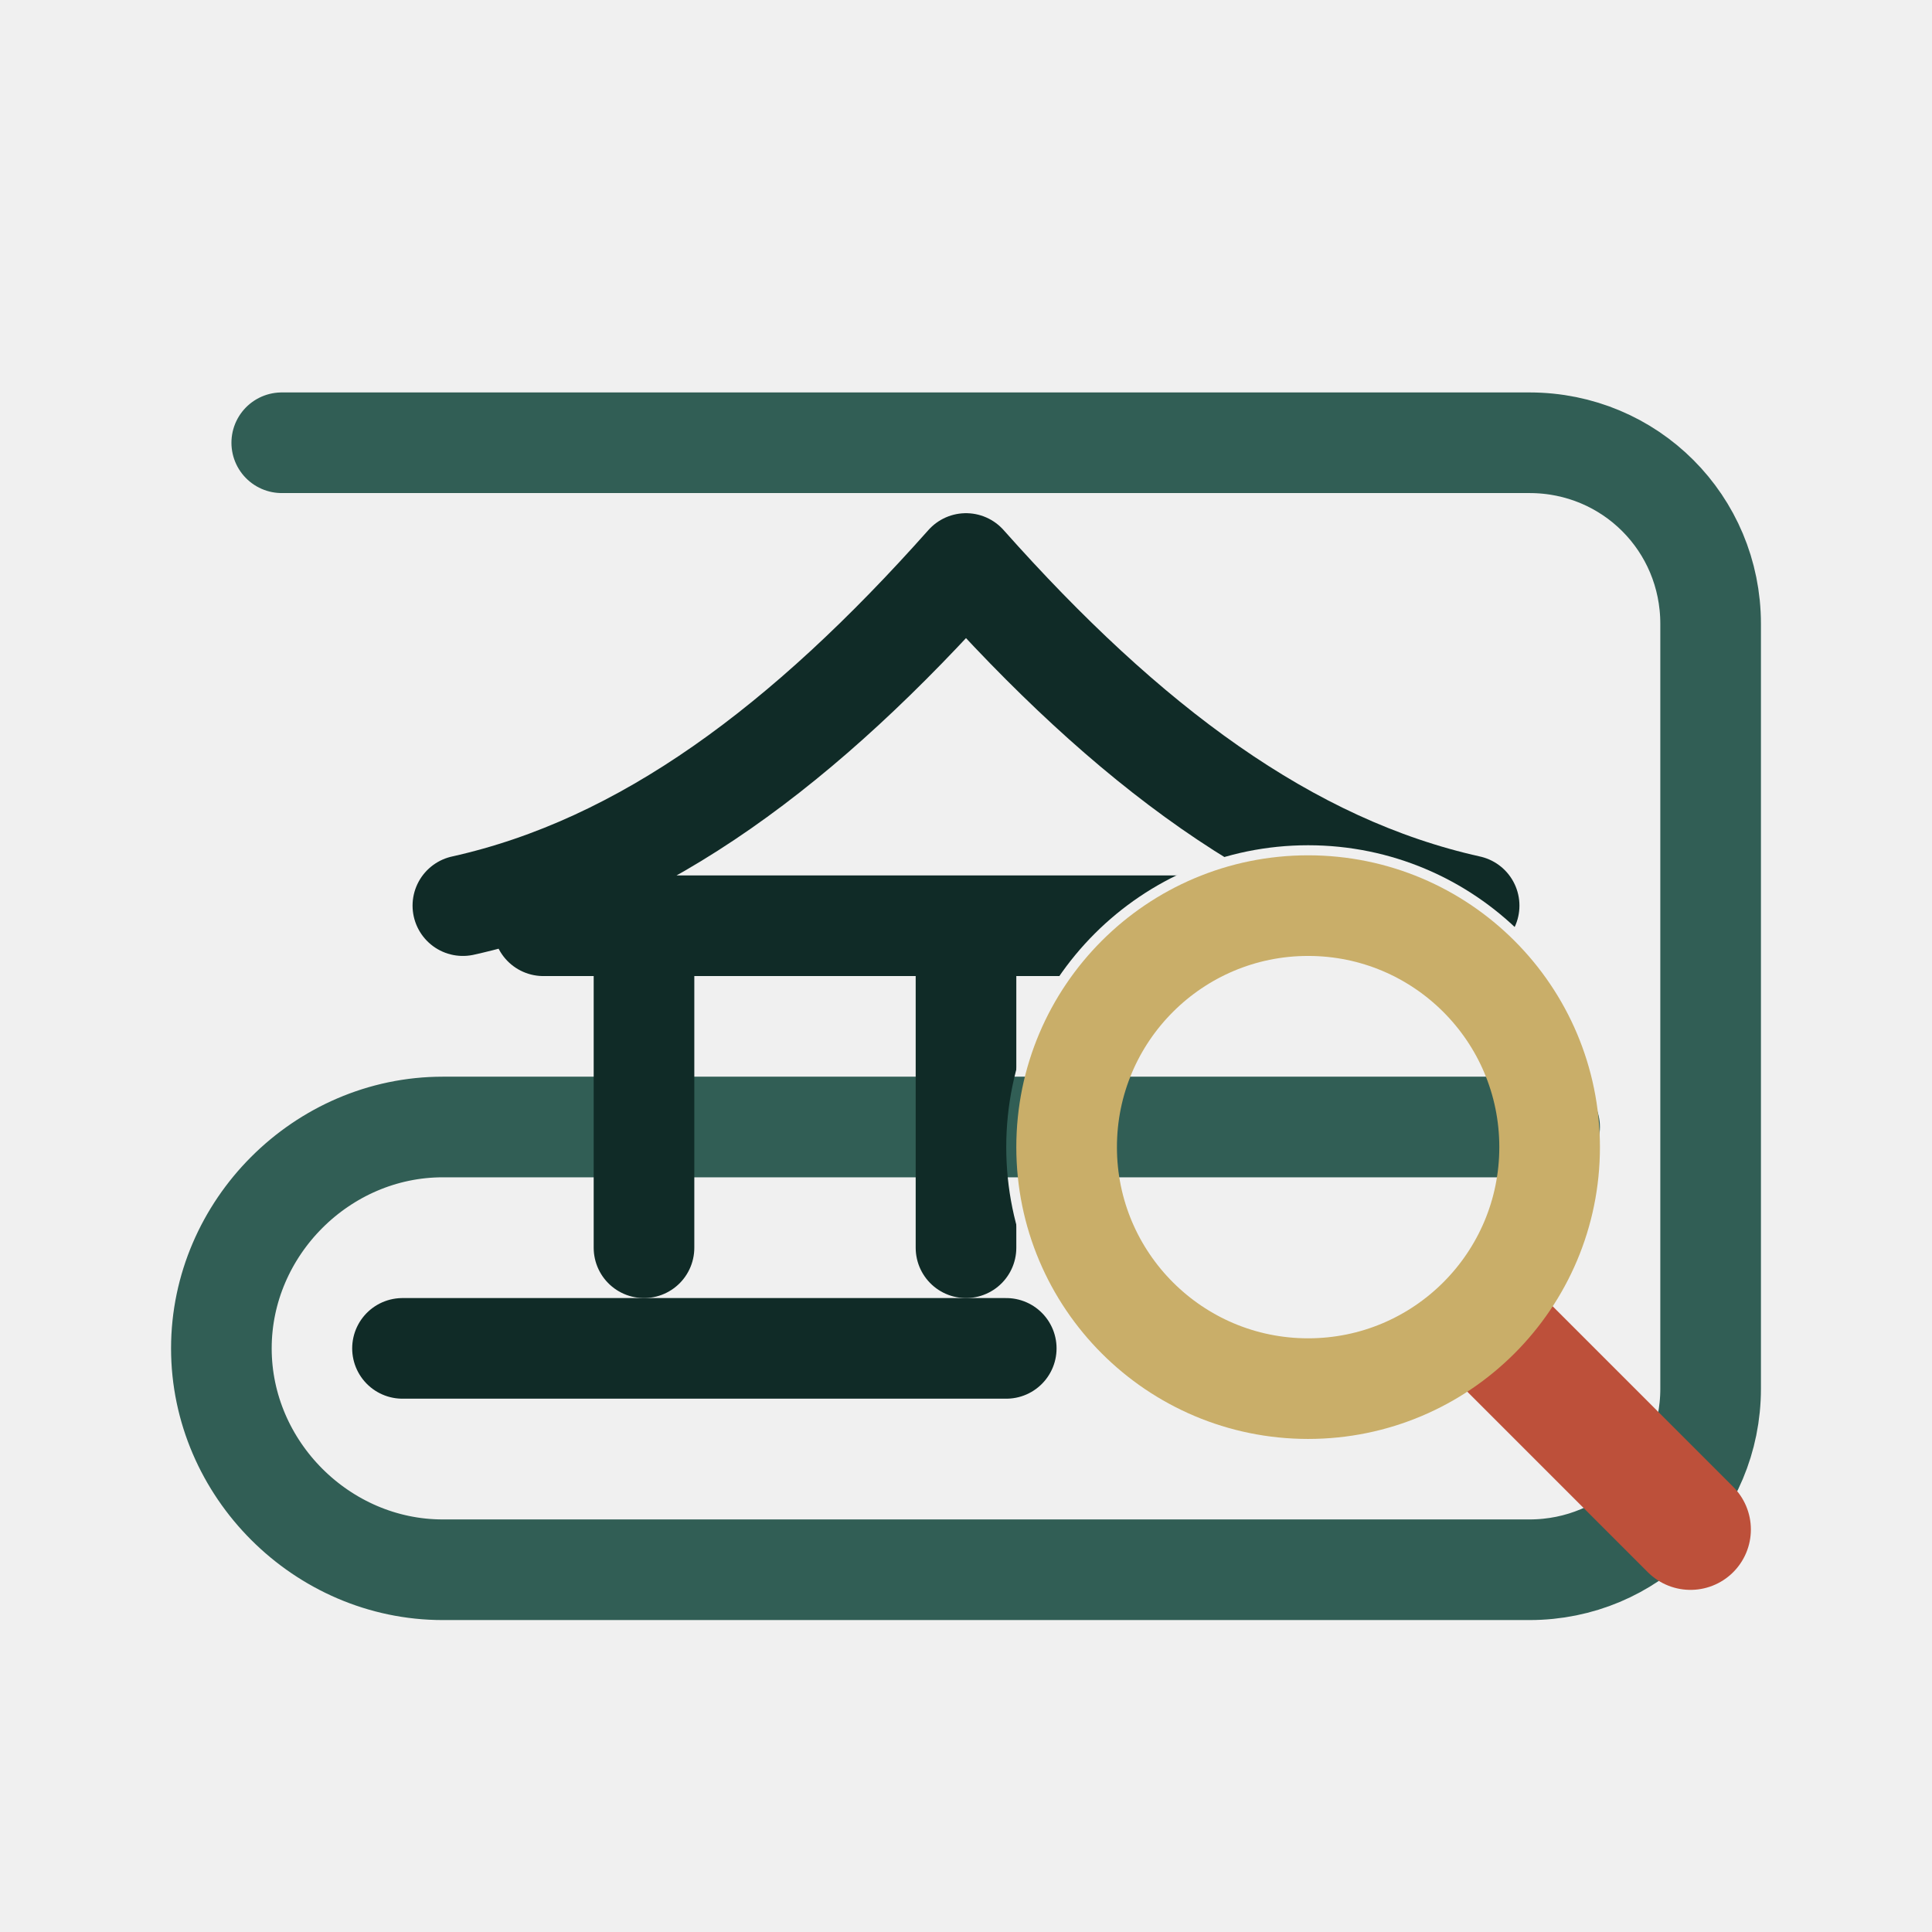
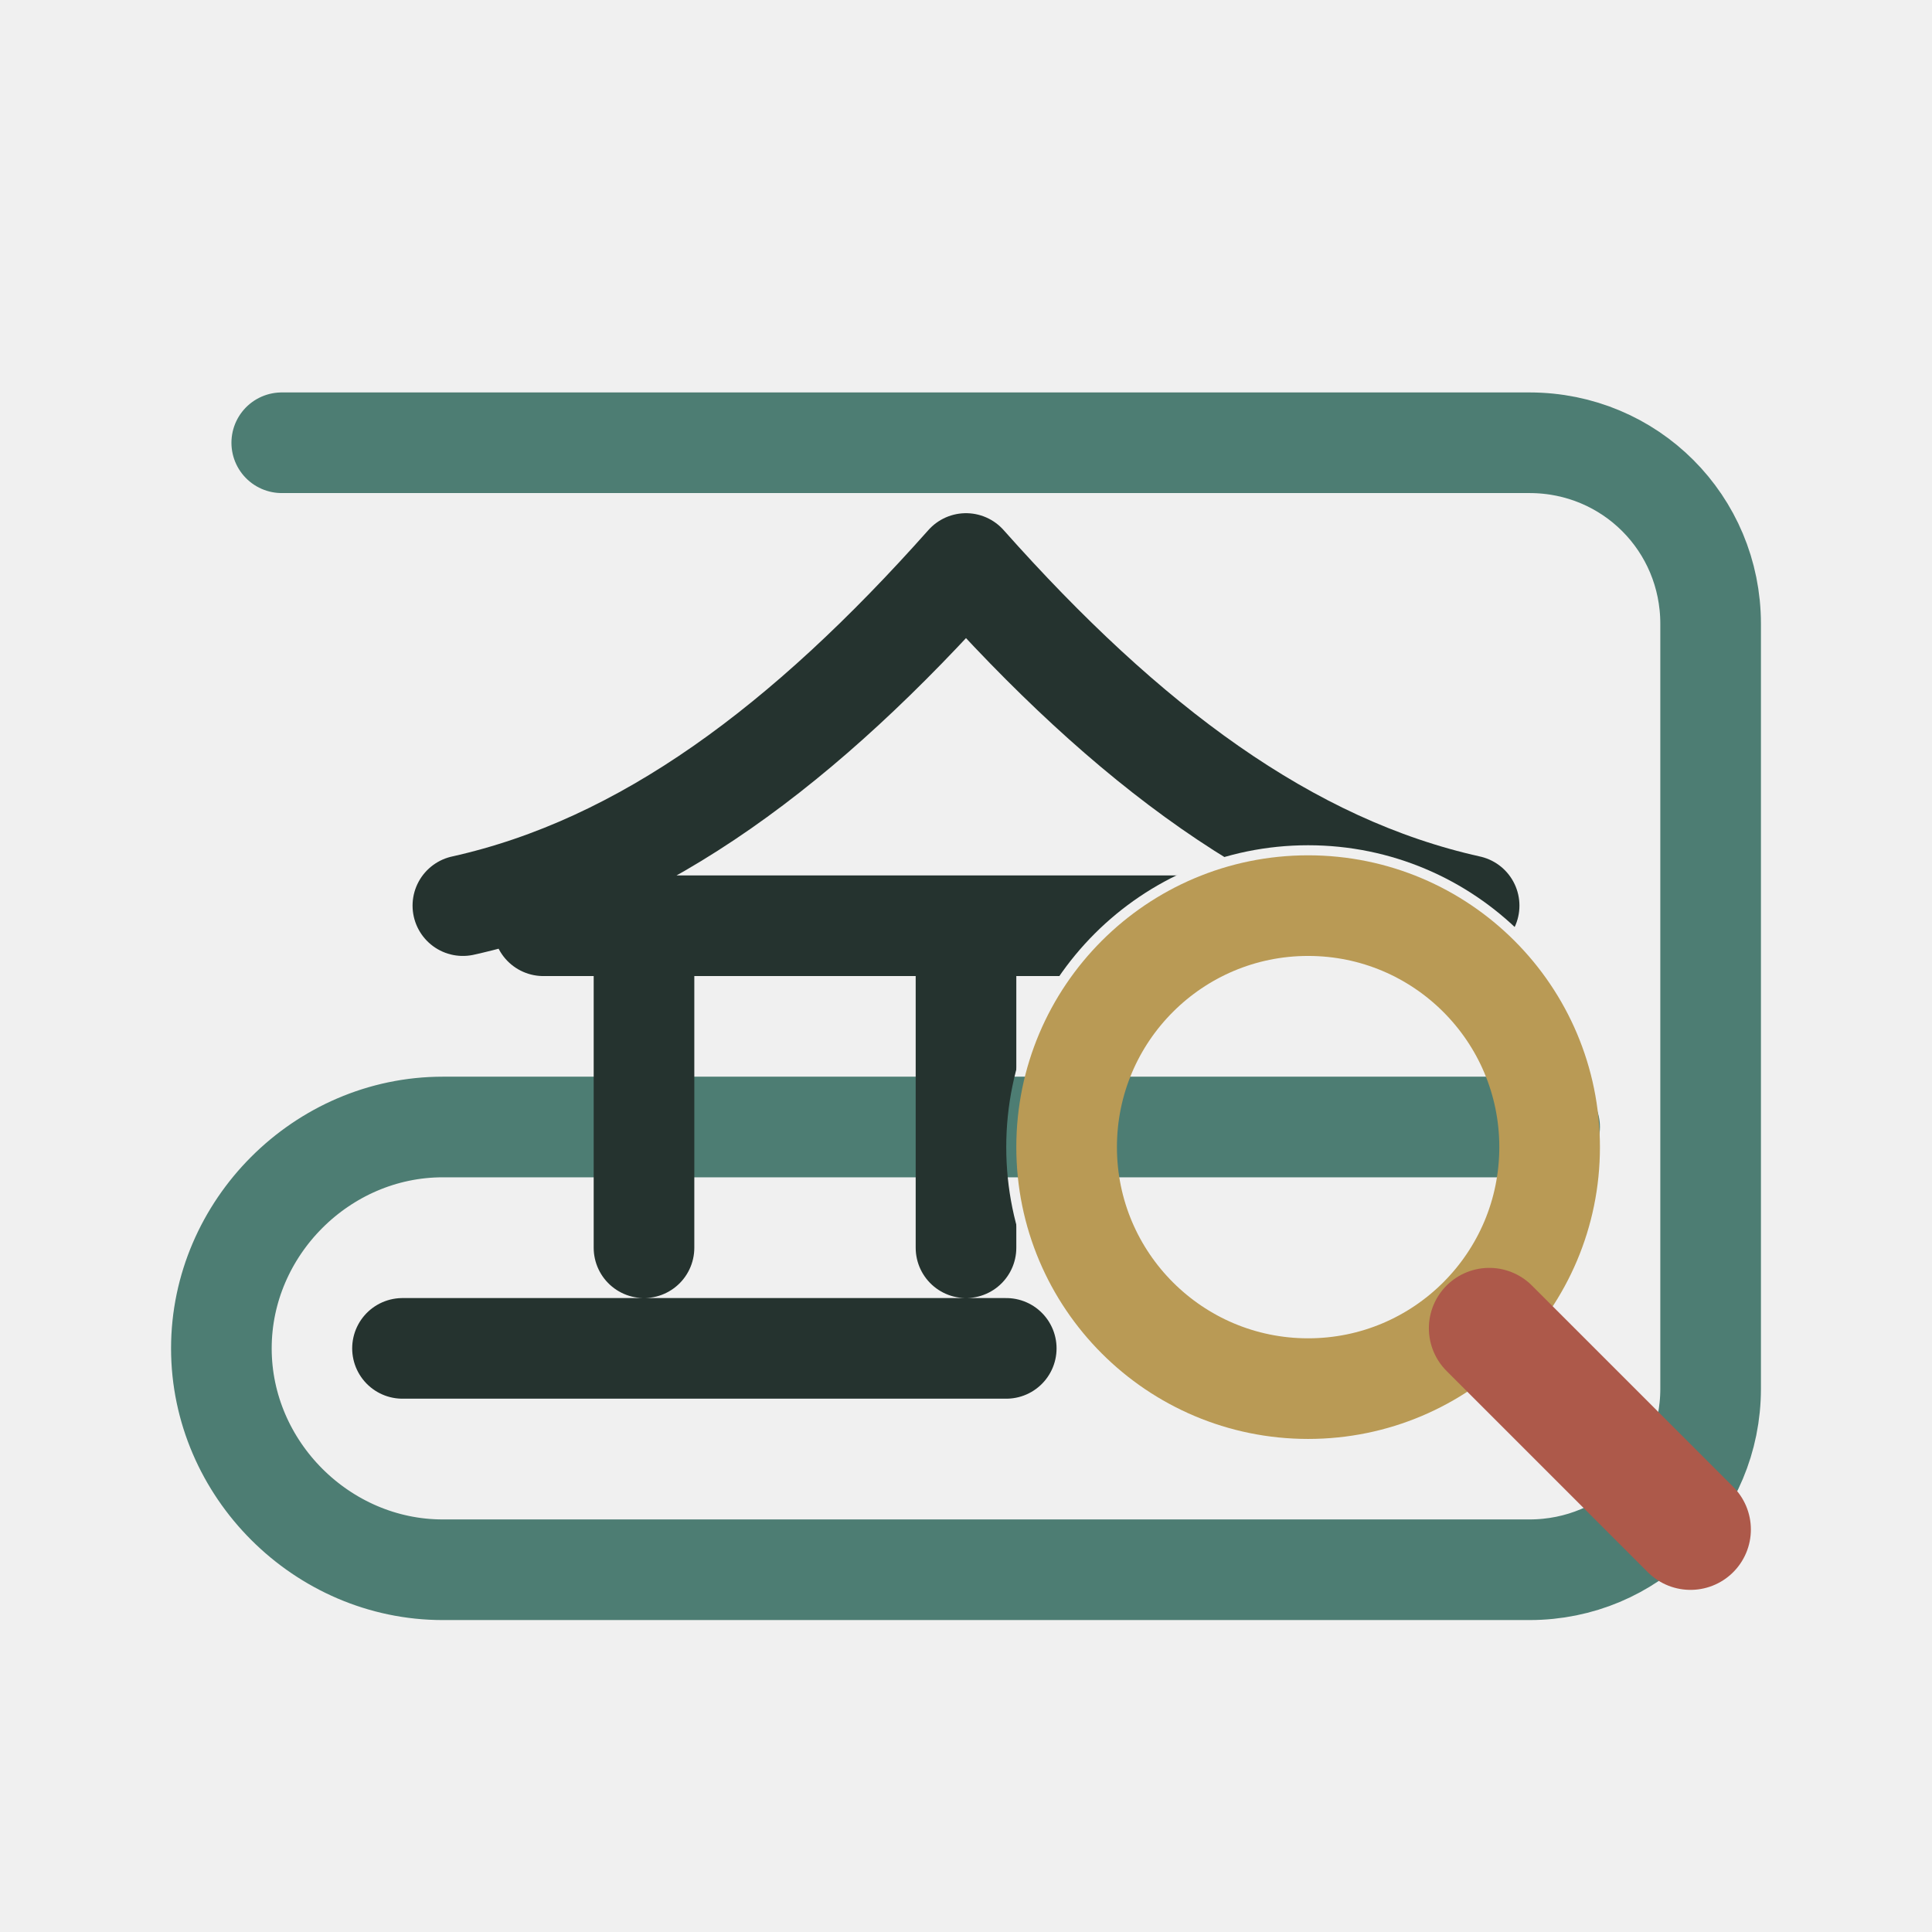
<svg xmlns="http://www.w3.org/2000/svg" viewBox="0 0 96 96" role="img" aria-labelledby="title desc">
  <defs>
    <mask id="lens-mask" maskUnits="userSpaceOnUse">
      <rect width="96" height="96" fill="#fff" />
      <circle cx="65" cy="57" r="15" fill="#000" />
    </mask>
  </defs>
-   <g fill="none" stroke-linecap="round" stroke-linejoin="round">
-     <path d="M14 22h62c5 0 9 4 9 9v38c0 5-4 9-9 9H22c-6 0-11-5-11-11s5-11 11-11h55" stroke="#315e55" stroke-width="5" />
-   </g>
-   <g mask="url(#lens-mask)" fill="none" stroke-linecap="round" stroke-linejoin="round">
-     <path d="M23 45c9-2 17-8 25-17 8 9 16 15 25 17M27 46h42M32 48v14M48 48v14" stroke="#102b27" stroke-width="5" />
-     <path d="M20 67h30" stroke="#102b27" stroke-width="5" />
-   </g>
-   <g fill="none" stroke-linecap="round" stroke-linejoin="round">
-     <path d="m74 66 10 10" stroke="#bd503a" stroke-width="6" />
-     <circle cx="65" cy="57" r="12" stroke="#c9ae69" stroke-width="5" />
-   </g>
+   <path d="M14 22h62c5 0 9 4 9 9v38c0 5-4 9-9 9H22c-6 0-11-5-11-11s5-11 11-11h55" fill="none" stroke="#4d7d73" stroke-width="5" stroke-linecap="round" stroke-linejoin="round" />
+   <path d="M23 45c9-2 17-8 25-17 8 9 16 15 25 17M27 46h42M32 48v14M48 48v14M20 67h30" mask="url(#lens-mask)" fill="none" stroke="#25332f" stroke-width="5" stroke-linecap="round" stroke-linejoin="round" />
+   <circle cx="65" cy="57" r="12" fill="none" stroke="#b99a55" stroke-width="5" />
+   <path d="m74 66 10 10" fill="none" stroke="#ad594a" stroke-width="6" stroke-linecap="round" />
</svg>
